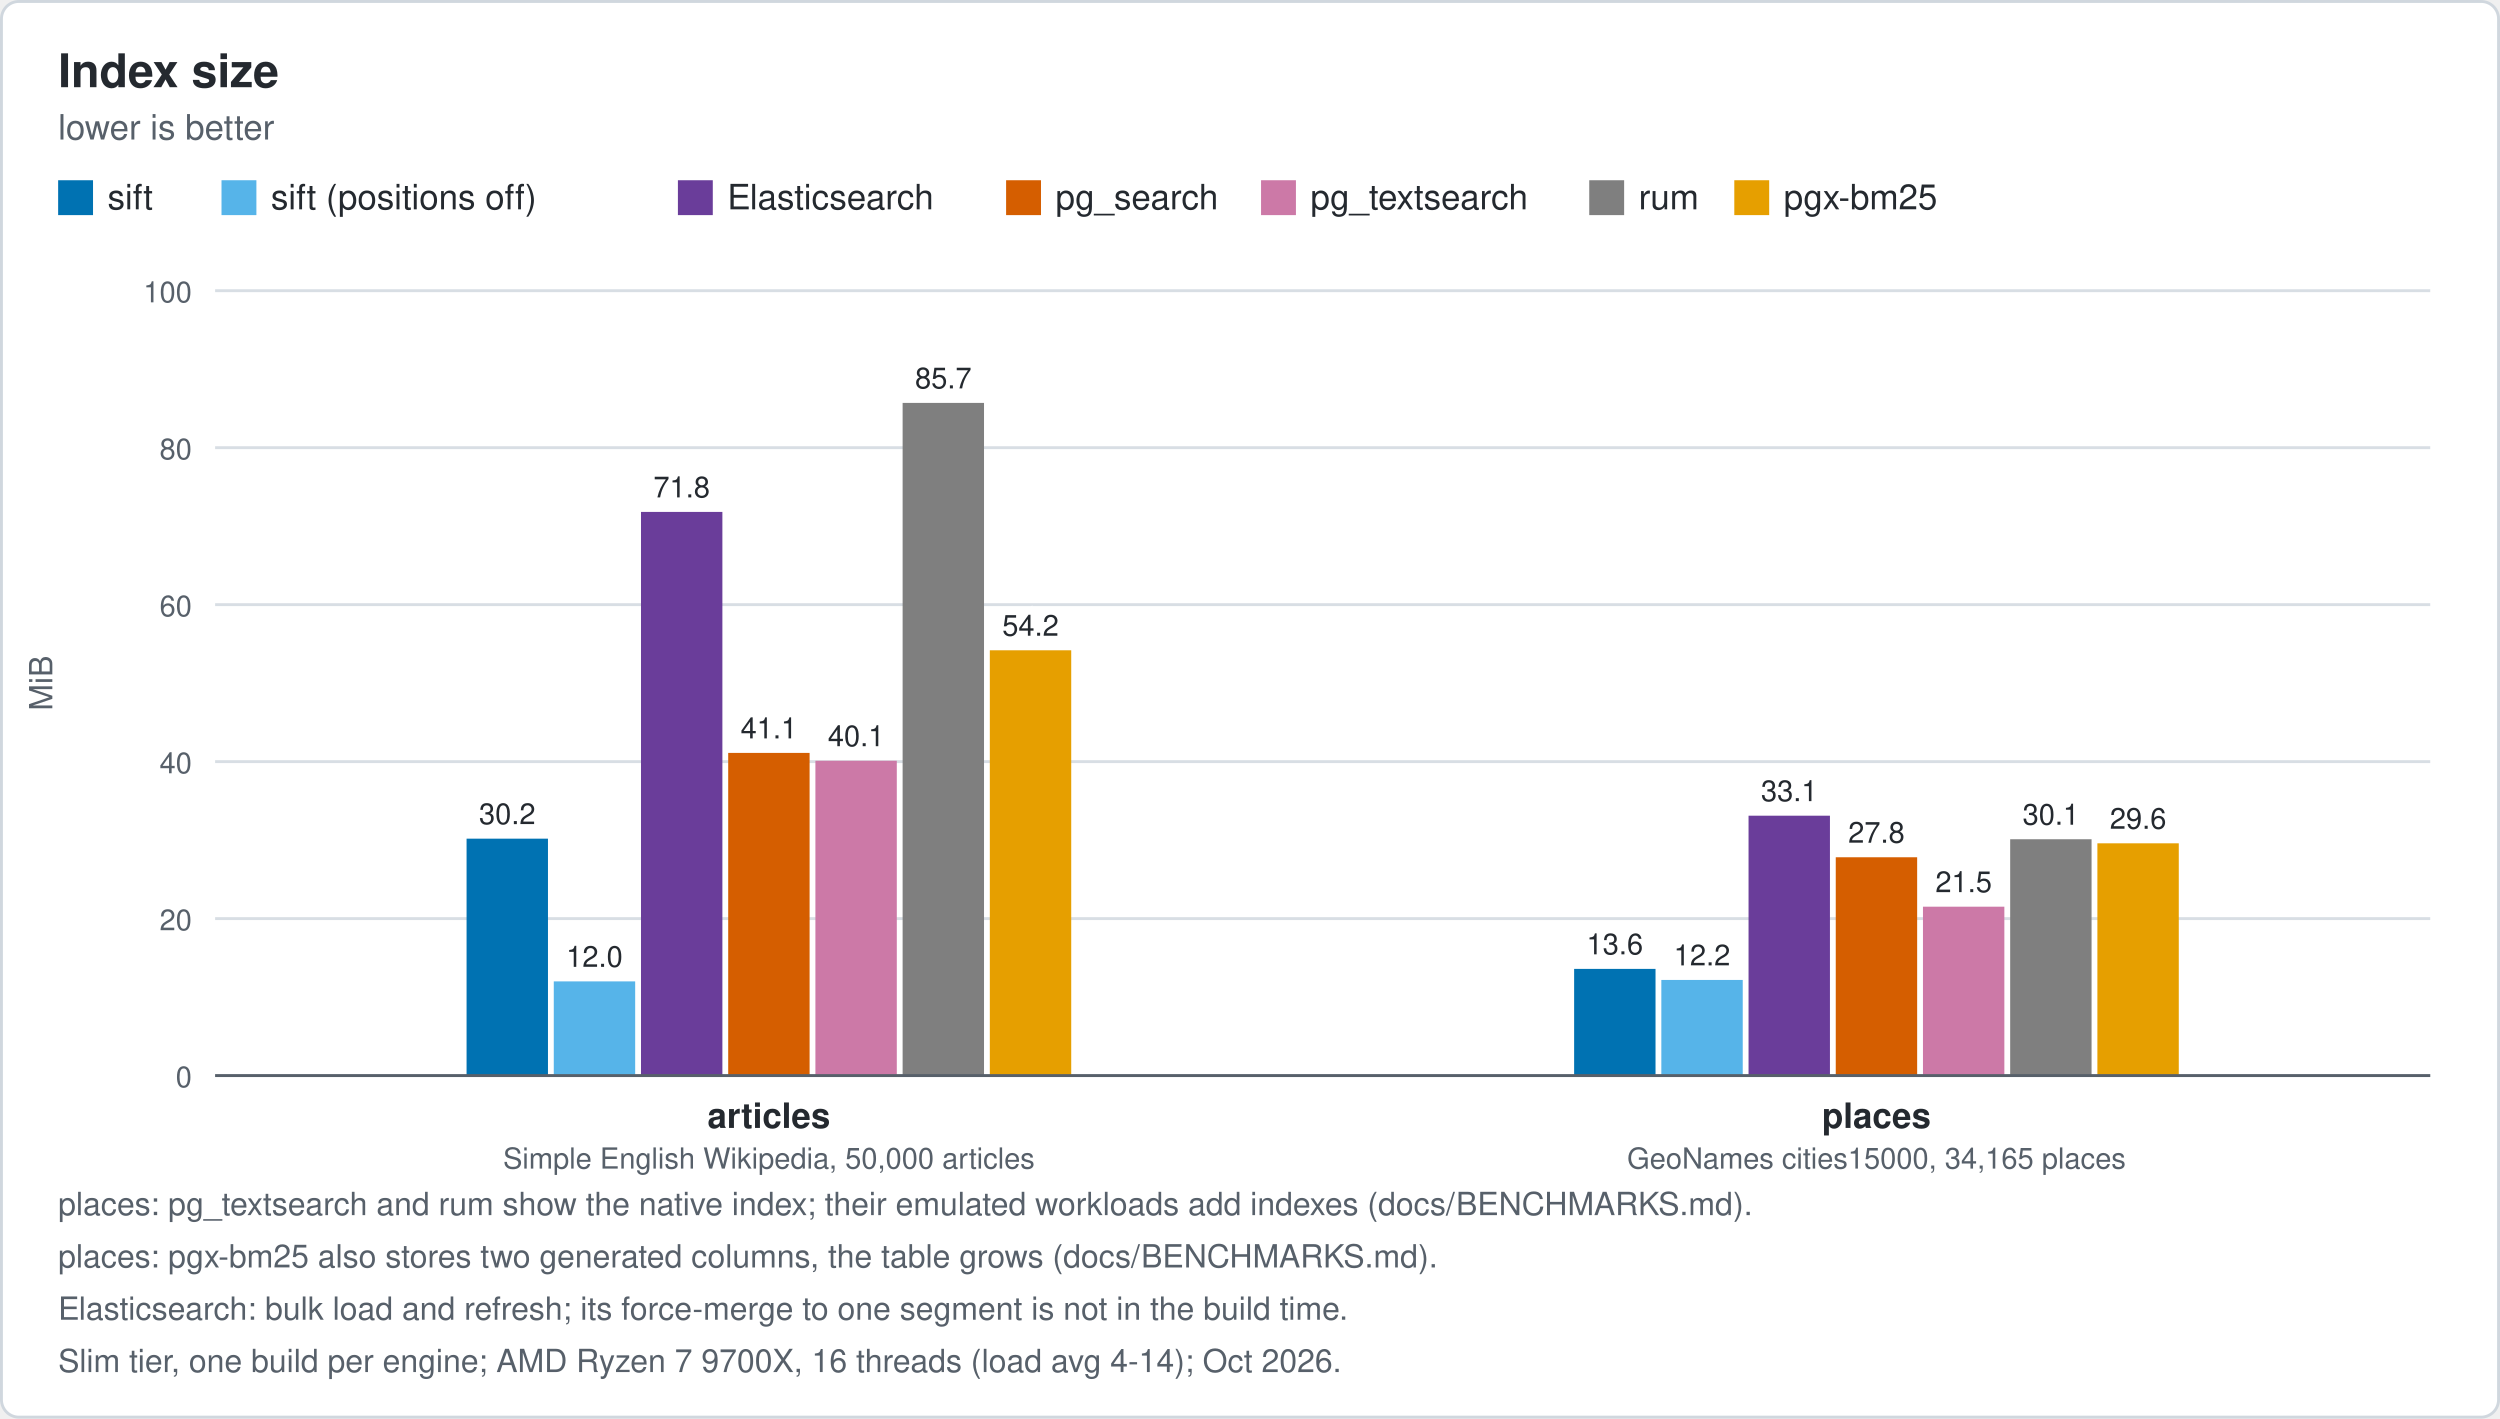
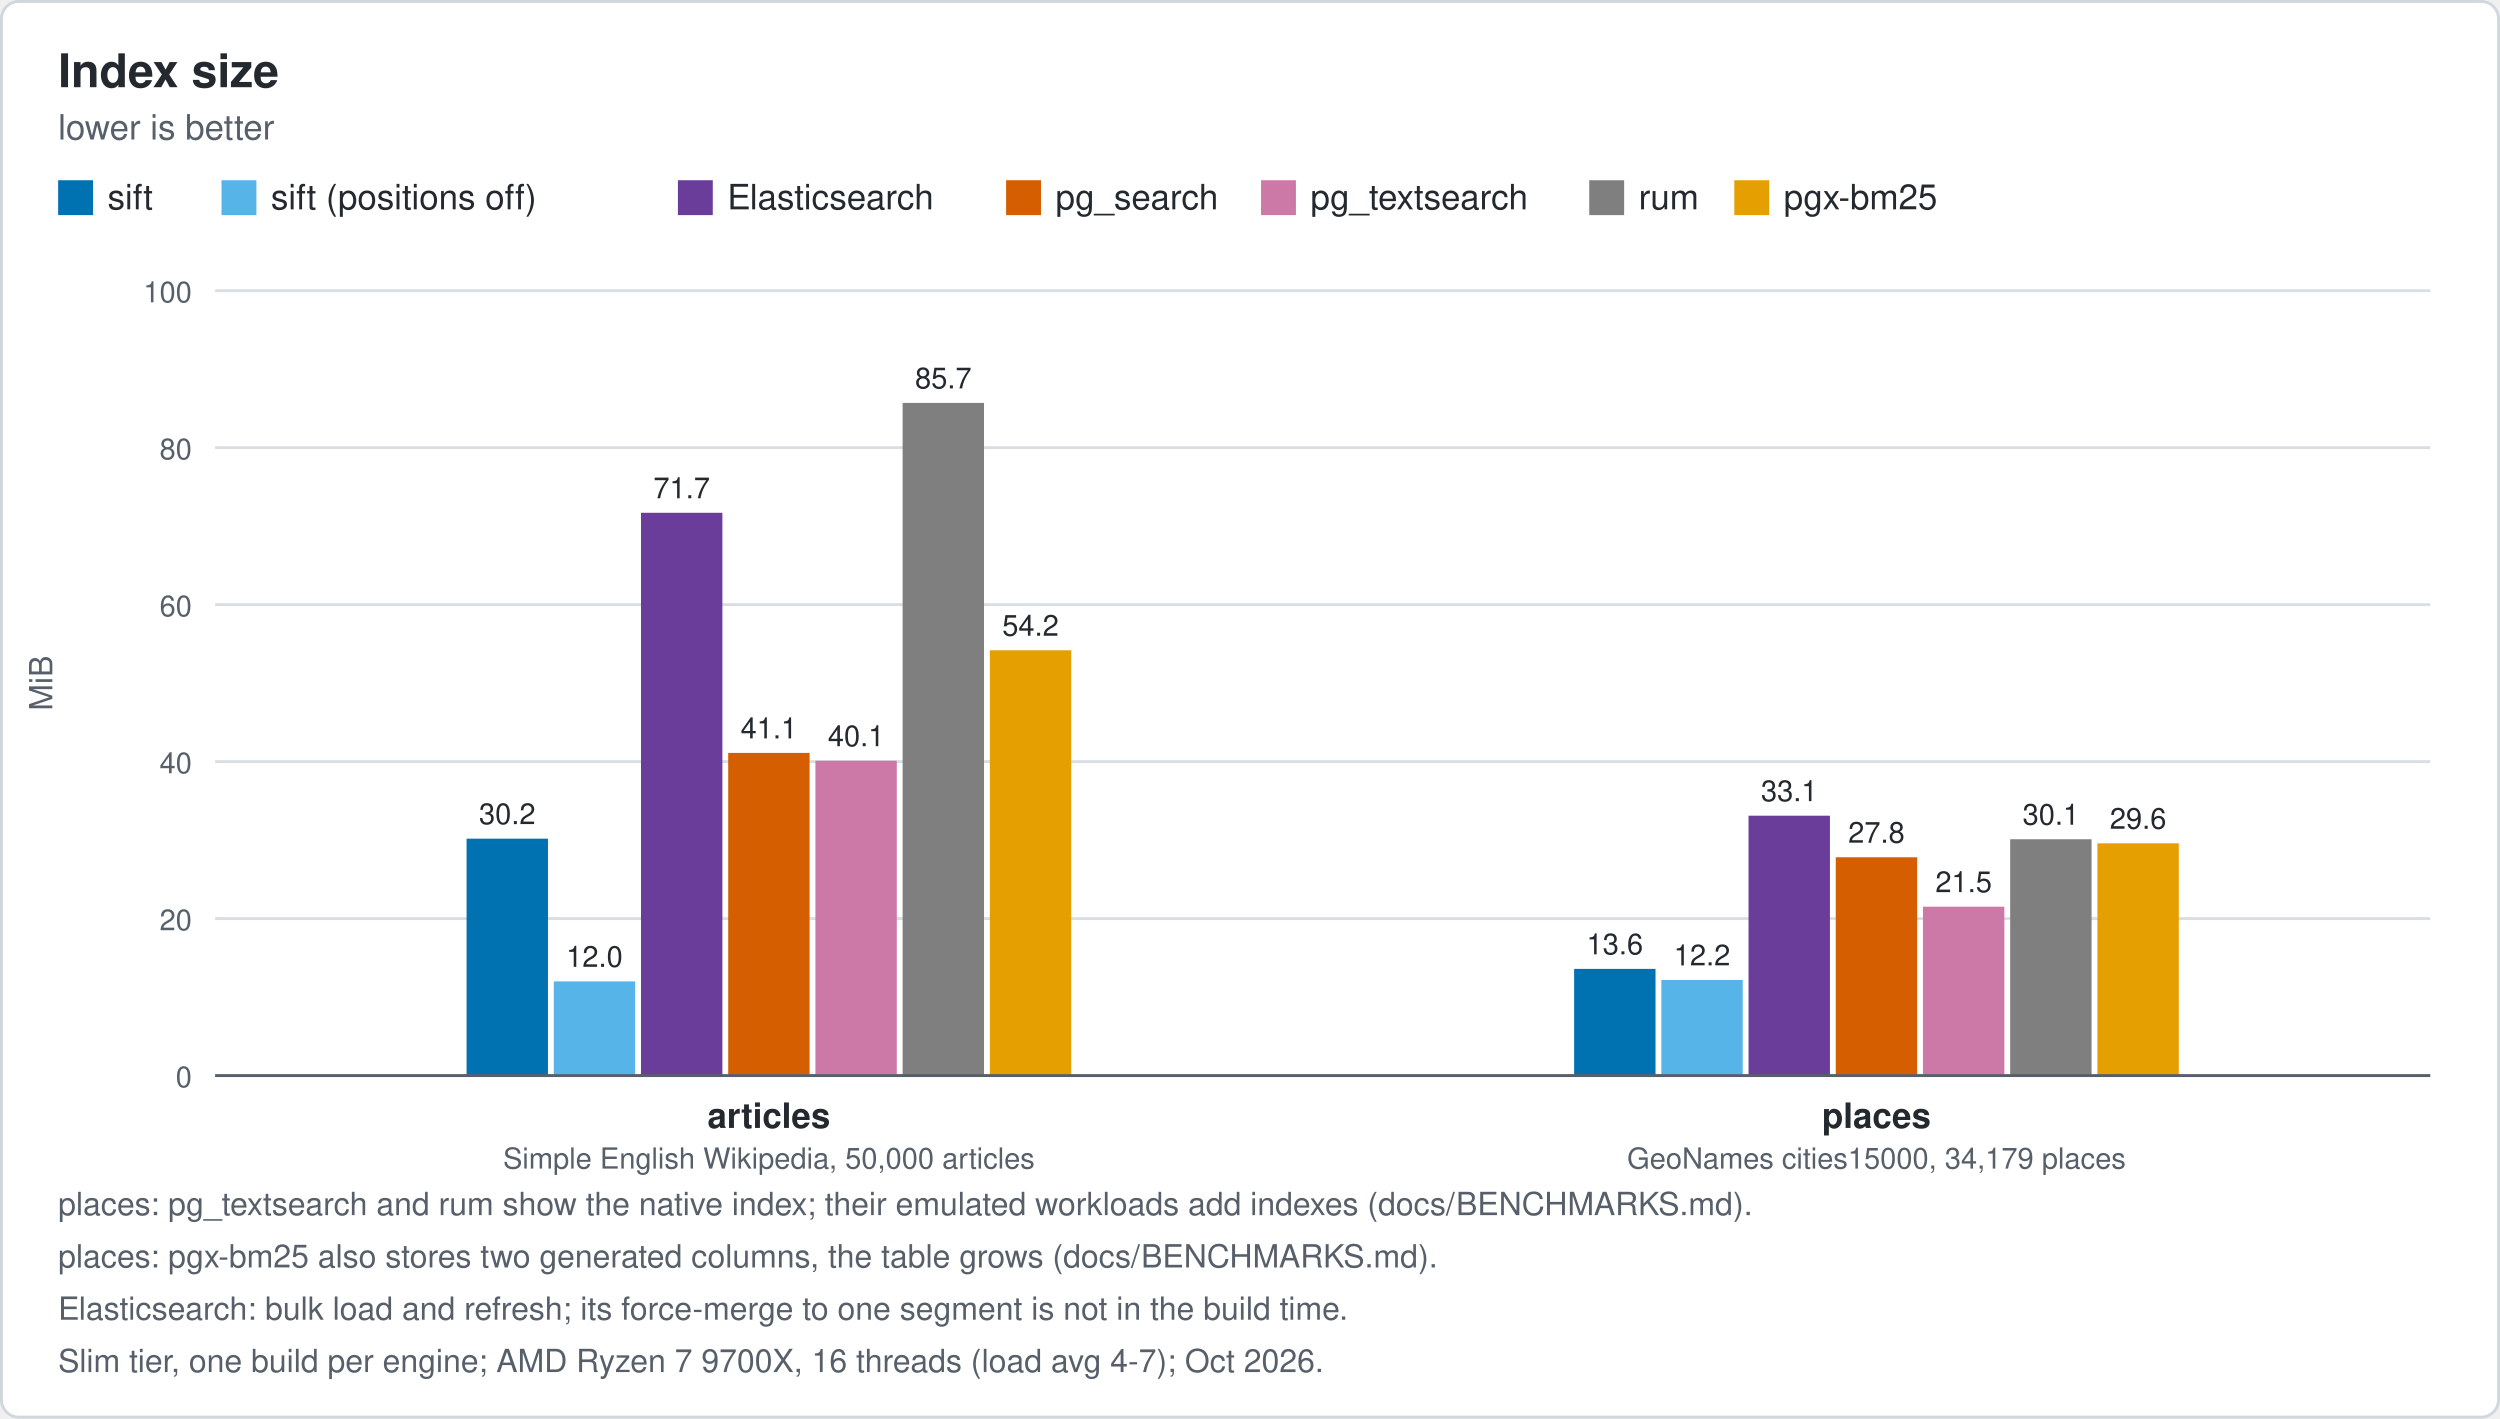
<svg xmlns="http://www.w3.org/2000/svg" width="860" height="488" viewBox="0 0 860 488" role="img" aria-labelledby="t d" font-family="Helvetica, Arial, sans-serif">
  <rect x="0.5" y="0.5" width="859" height="487" rx="6" fill="#ffffff" stroke="#d0d7de" />
  <text x="20" y="30" font-size="16" text-anchor="start" fill="#24292f" font-weight="bold">Index size</text>
  <text x="20" y="48" font-size="12" text-anchor="start" fill="#57606a">lower is better</text>
  <rect x="20" y="62" width="12" height="12" fill="#0072B2" />
  <text x="37" y="72" font-size="12" text-anchor="start" fill="#24292f">sift</text>
  <rect x="76.2" y="62" width="12" height="12" fill="#56B4E9" />
  <text x="93.2" y="72" font-size="12" text-anchor="start" fill="#24292f">sift (positions off)</text>
  <rect x="233.2" y="62" width="12" height="12" fill="#6A3D9A" />
  <text x="250.2" y="72" font-size="12" text-anchor="start" fill="#24292f">Elasticsearch</text>
  <rect x="346.1" y="62" width="12" height="12" fill="#D55E00" />
  <text x="363.1" y="72" font-size="12" text-anchor="start" fill="#24292f">pg_search</text>
  <rect x="433.8" y="62" width="12" height="12" fill="#CC79A7" />
  <text x="450.8" y="72" font-size="12" text-anchor="start" fill="#24292f">pg_textsearch</text>
  <rect x="546.7" y="62" width="12" height="12" fill="#7f7f7f" />
  <text x="563.7" y="72" font-size="12" text-anchor="start" fill="#24292f">rum</text>
  <rect x="596.6" y="62" width="12" height="12" fill="#E69F00" />
  <text x="613.6" y="72" font-size="12" text-anchor="start" fill="#24292f">pgx-bm25</text>
  <line x1="74" y1="370" x2="836" y2="370" stroke="#d8dee4" stroke-width="1" />
  <text x="66" y="374" font-size="10" text-anchor="end" fill="#57606a">0</text>
  <line x1="74" y1="316" x2="836" y2="316" stroke="#d8dee4" stroke-width="1" />
  <text x="66" y="320" font-size="10" text-anchor="end" fill="#57606a">20</text>
  <line x1="74" y1="262" x2="836" y2="262" stroke="#d8dee4" stroke-width="1" />
  <text x="66" y="266" font-size="10" text-anchor="end" fill="#57606a">40</text>
  <line x1="74" y1="208" x2="836" y2="208" stroke="#d8dee4" stroke-width="1" />
  <text x="66" y="212" font-size="10" text-anchor="end" fill="#57606a">60</text>
  <line x1="74" y1="154" x2="836" y2="154" stroke="#d8dee4" stroke-width="1" />
  <text x="66" y="158" font-size="10" text-anchor="end" fill="#57606a">80</text>
  <line x1="74" y1="100" x2="836" y2="100" stroke="#d8dee4" stroke-width="1" />
  <text x="66" y="104" font-size="10" text-anchor="end" fill="#57606a">100</text>
  <text transform="translate(18 235) rotate(-90)" font-size="11" text-anchor="middle" fill="#57606a">MiB</text>
  <rect x="160.5" y="288.5" width="28" height="81.5" fill="#0072B2" />
  <text x="174.5" y="283.5" font-size="10" text-anchor="middle" fill="#24292f" stroke="#ffffff" stroke-width="3" paint-order="stroke">30.2</text>
  <rect x="190.5" y="337.6" width="28" height="32.4" fill="#56B4E9" />
  <text x="204.5" y="332.6" font-size="10" text-anchor="middle" fill="#24292f" stroke="#ffffff" stroke-width="3" paint-order="stroke">12.0</text>
-   <rect x="220.5" y="176.1" width="28" height="193.9" fill="#6A3D9A" />
-   <text x="234.5" y="171.1" font-size="10" text-anchor="middle" fill="#24292f" stroke="#ffffff" stroke-width="3" paint-order="stroke">71.8</text>
+   <rect x="220.5" y="176.4" width="28" height="193.6" fill="#6A3D9A" />
+   <text x="234.5" y="171.4" font-size="10" text-anchor="middle" fill="#24292f" stroke="#ffffff" stroke-width="3" paint-order="stroke">71.7</text>
  <rect x="250.5" y="259" width="28" height="111" fill="#D55E00" />
  <text x="264.5" y="254" font-size="10" text-anchor="middle" fill="#24292f" stroke="#ffffff" stroke-width="3" paint-order="stroke">41.1</text>
  <rect x="280.5" y="261.7" width="28" height="108.3" fill="#CC79A7" />
  <text x="294.5" y="256.7" font-size="10" text-anchor="middle" fill="#24292f" stroke="#ffffff" stroke-width="3" paint-order="stroke">40.1</text>
  <rect x="310.5" y="138.6" width="28" height="231.4" fill="#7f7f7f" />
  <text x="324.5" y="133.6" font-size="10" text-anchor="middle" fill="#24292f" stroke="#ffffff" stroke-width="3" paint-order="stroke">85.7</text>
  <rect x="340.5" y="223.7" width="28" height="146.3" fill="#E69F00" />
  <text x="354.5" y="218.7" font-size="10" text-anchor="middle" fill="#24292f" stroke="#ffffff" stroke-width="3" paint-order="stroke">54.2</text>
  <text x="264.5" y="388" font-size="12" text-anchor="middle" fill="#24292f" font-weight="bold">articles</text>
  <text x="264.5" y="402" font-size="10" text-anchor="middle" fill="#57606a">Simple English Wikipedia, 50,000 articles</text>
  <rect x="541.5" y="333.3" width="28" height="36.7" fill="#0072B2" />
  <text x="555.5" y="328.3" font-size="10" text-anchor="middle" fill="#24292f" stroke="#ffffff" stroke-width="3" paint-order="stroke">13.6</text>
  <rect x="571.5" y="337.1" width="28" height="32.9" fill="#56B4E9" />
  <text x="585.5" y="332.1" font-size="10" text-anchor="middle" fill="#24292f" stroke="#ffffff" stroke-width="3" paint-order="stroke">12.2</text>
  <rect x="601.5" y="280.6" width="28" height="89.4" fill="#6A3D9A" />
  <text x="615.5" y="275.6" font-size="10" text-anchor="middle" fill="#24292f" stroke="#ffffff" stroke-width="3" paint-order="stroke">33.1</text>
  <rect x="631.5" y="294.9" width="28" height="75.1" fill="#D55E00" />
  <text x="645.5" y="289.9" font-size="10" text-anchor="middle" fill="#24292f" stroke="#ffffff" stroke-width="3" paint-order="stroke">27.8</text>
  <rect x="661.5" y="311.9" width="28" height="58" fill="#CC79A7" />
  <text x="675.5" y="306.9" font-size="10" text-anchor="middle" fill="#24292f" stroke="#ffffff" stroke-width="3" paint-order="stroke">21.5</text>
  <rect x="691.5" y="288.7" width="28" height="81.3" fill="#7f7f7f" />
  <text x="705.5" y="283.7" font-size="10" text-anchor="middle" fill="#24292f" stroke="#ffffff" stroke-width="3" paint-order="stroke">30.1</text>
  <rect x="721.5" y="290.1" width="28" height="79.9" fill="#E69F00" />
  <text x="735.5" y="285.1" font-size="10" text-anchor="middle" fill="#24292f" stroke="#ffffff" stroke-width="3" paint-order="stroke">29.6</text>
  <text x="645.5" y="388" font-size="12" text-anchor="middle" fill="#24292f" font-weight="bold">places</text>
-   <text x="645.5" y="402" font-size="10" text-anchor="middle" fill="#57606a">GeoNames cities15000, 34,165 places</text>
+   <text x="645.5" y="402" font-size="10" text-anchor="middle" fill="#57606a">GeoNames cities15000, 34,179 places</text>
  <line x1="74" y1="370" x2="836" y2="370" stroke="#57606a" stroke-width="1" />
  <text x="20" y="454" font-size="11" text-anchor="start" fill="#57606a">Elasticsearch: bulk load and refresh; its force-merge to one segment is not in the build time.</text>
  <text x="20" y="436" font-size="11" text-anchor="start" fill="#57606a">places: pgx-bm25 also stores two generated columns, the table grows (docs/BENCHMARKS.md).</text>
  <text x="20" y="418" font-size="11" text-anchor="start" fill="#57606a">places: pg_textsearch and rum show the native index; their emulated workloads add indexes (docs/BENCHMARKS.md).</text>
-   <text x="20" y="472" font-size="11" text-anchor="start" fill="#57606a">Slim tier, one build per engine; AMD Ryzen 7 9700X, 16 threads (load avg 4-14); Oct 2026.</text>
+   <text x="20" y="472" font-size="11" text-anchor="start" fill="#57606a">Slim tier, one build per engine; AMD Ryzen 7 9700X, 16 threads (load avg 4-7); Oct 2026.</text>
</svg>
